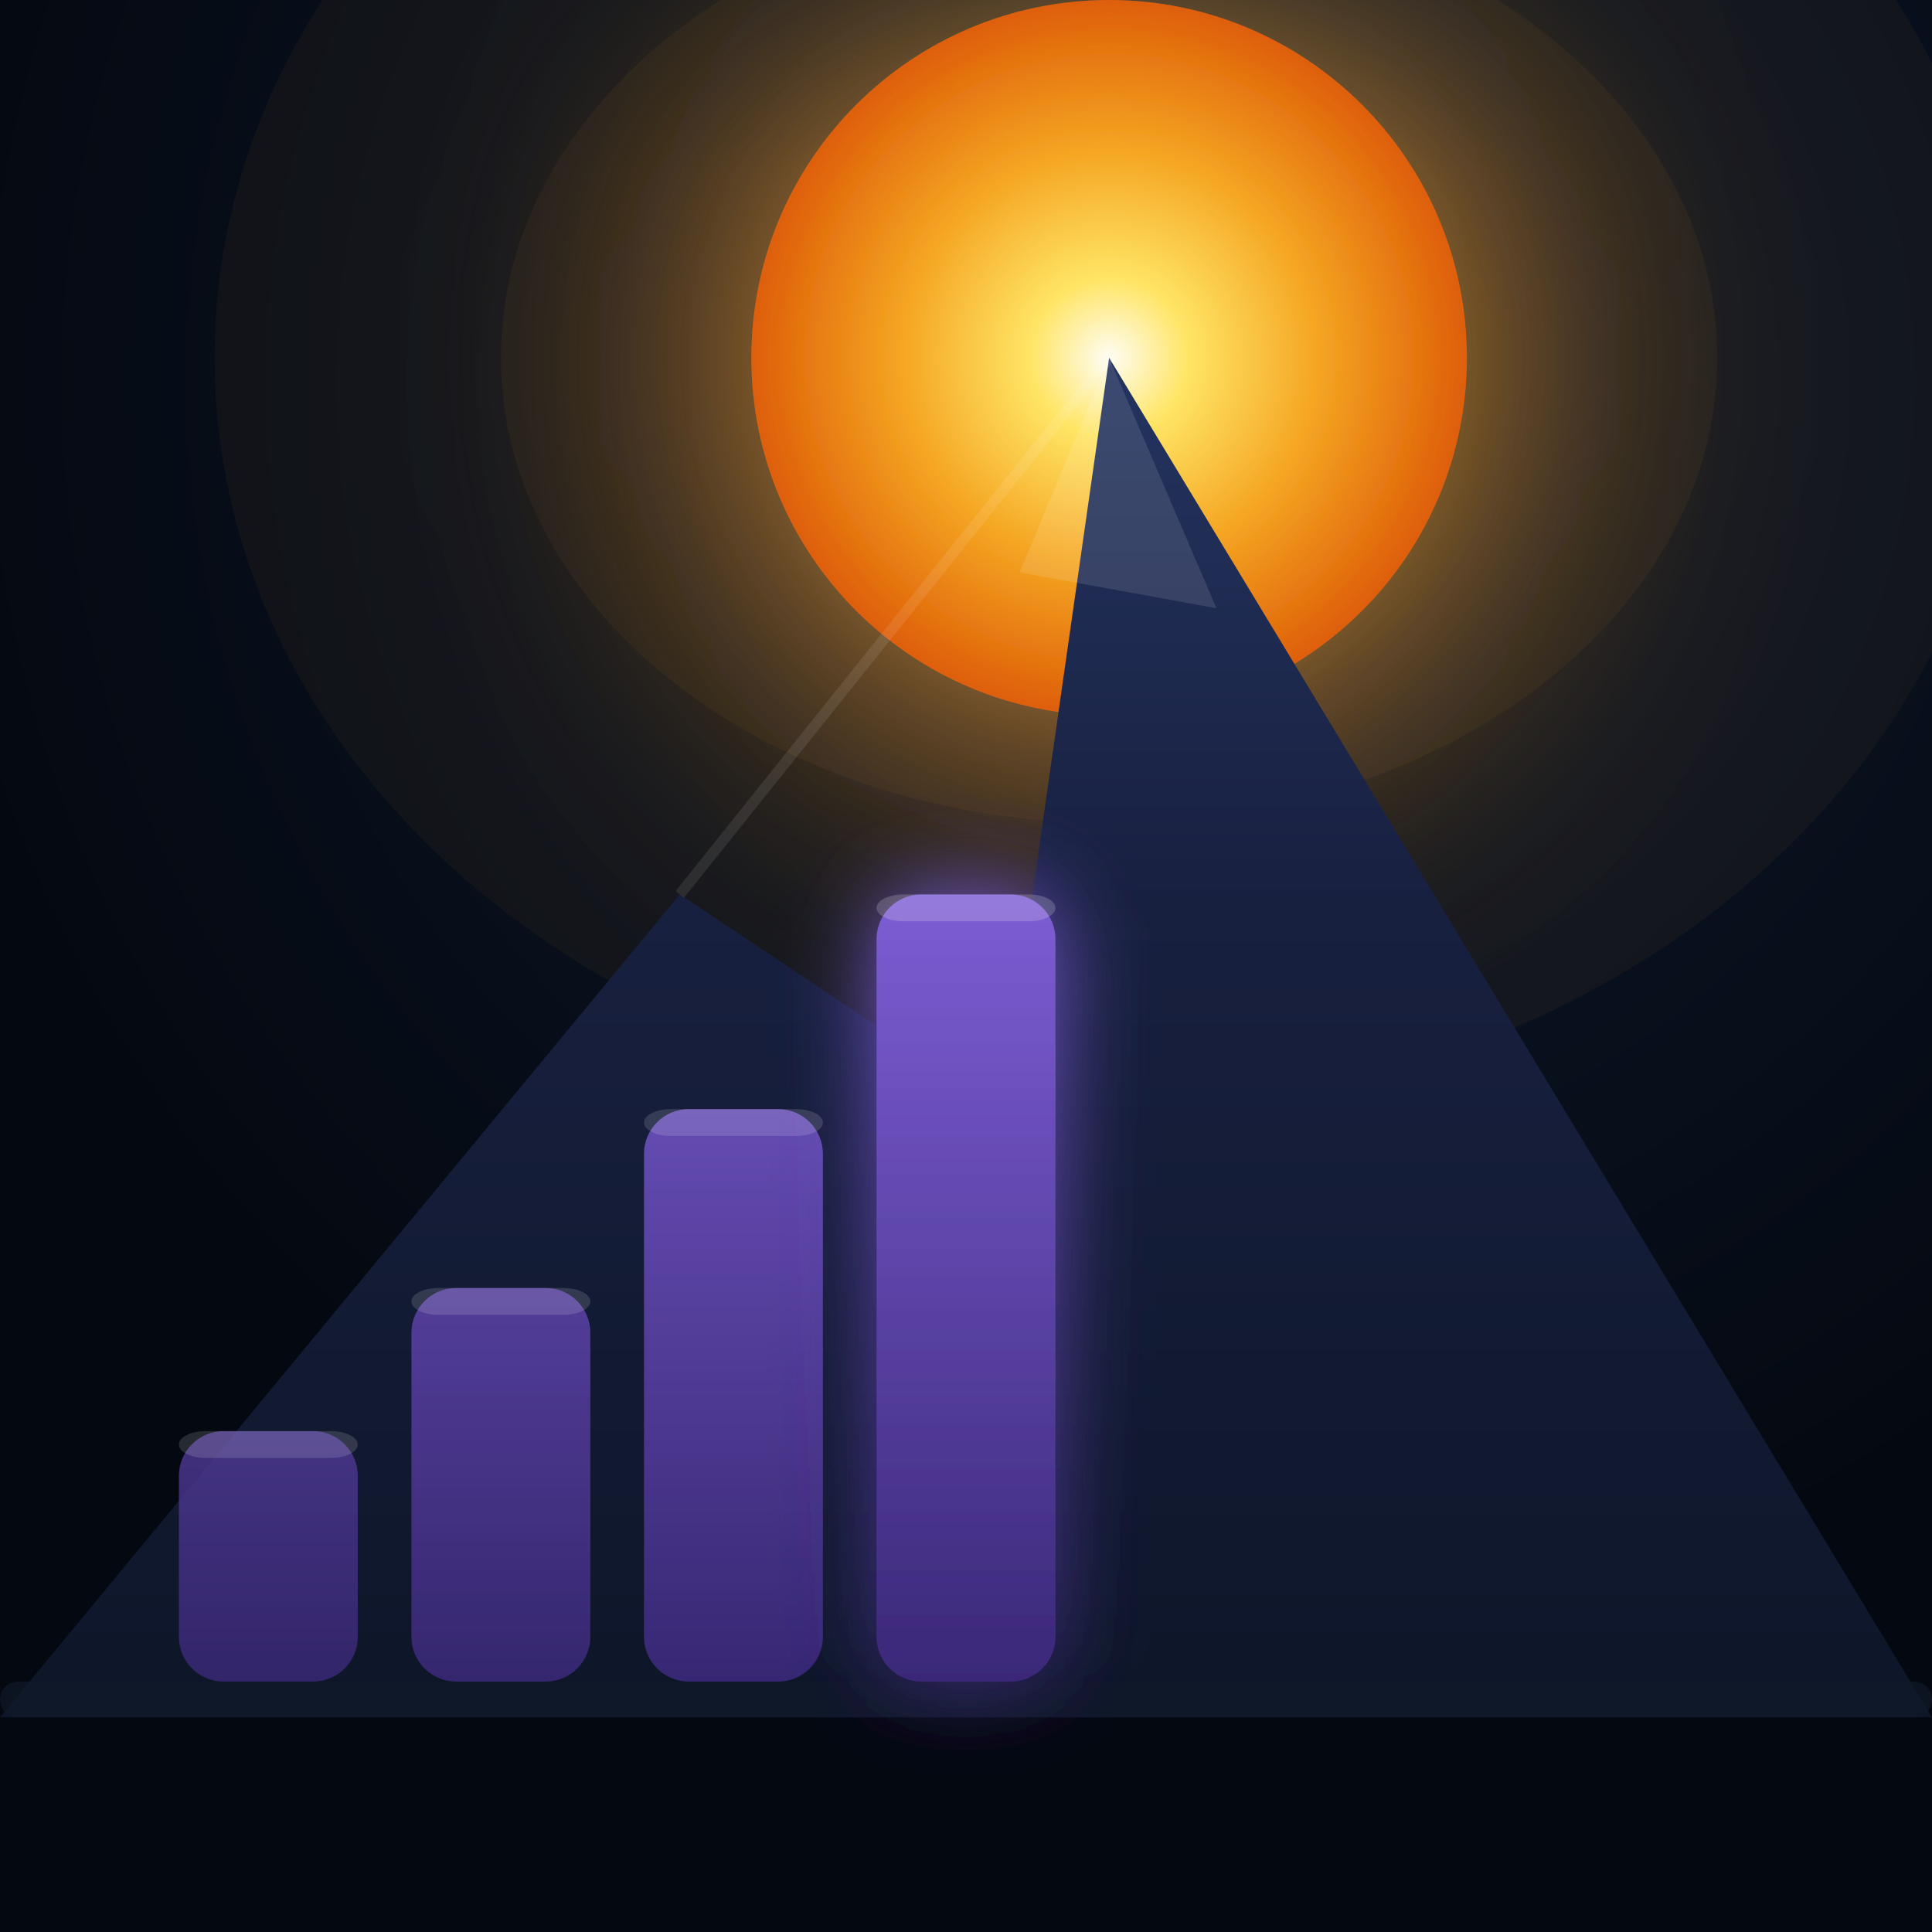
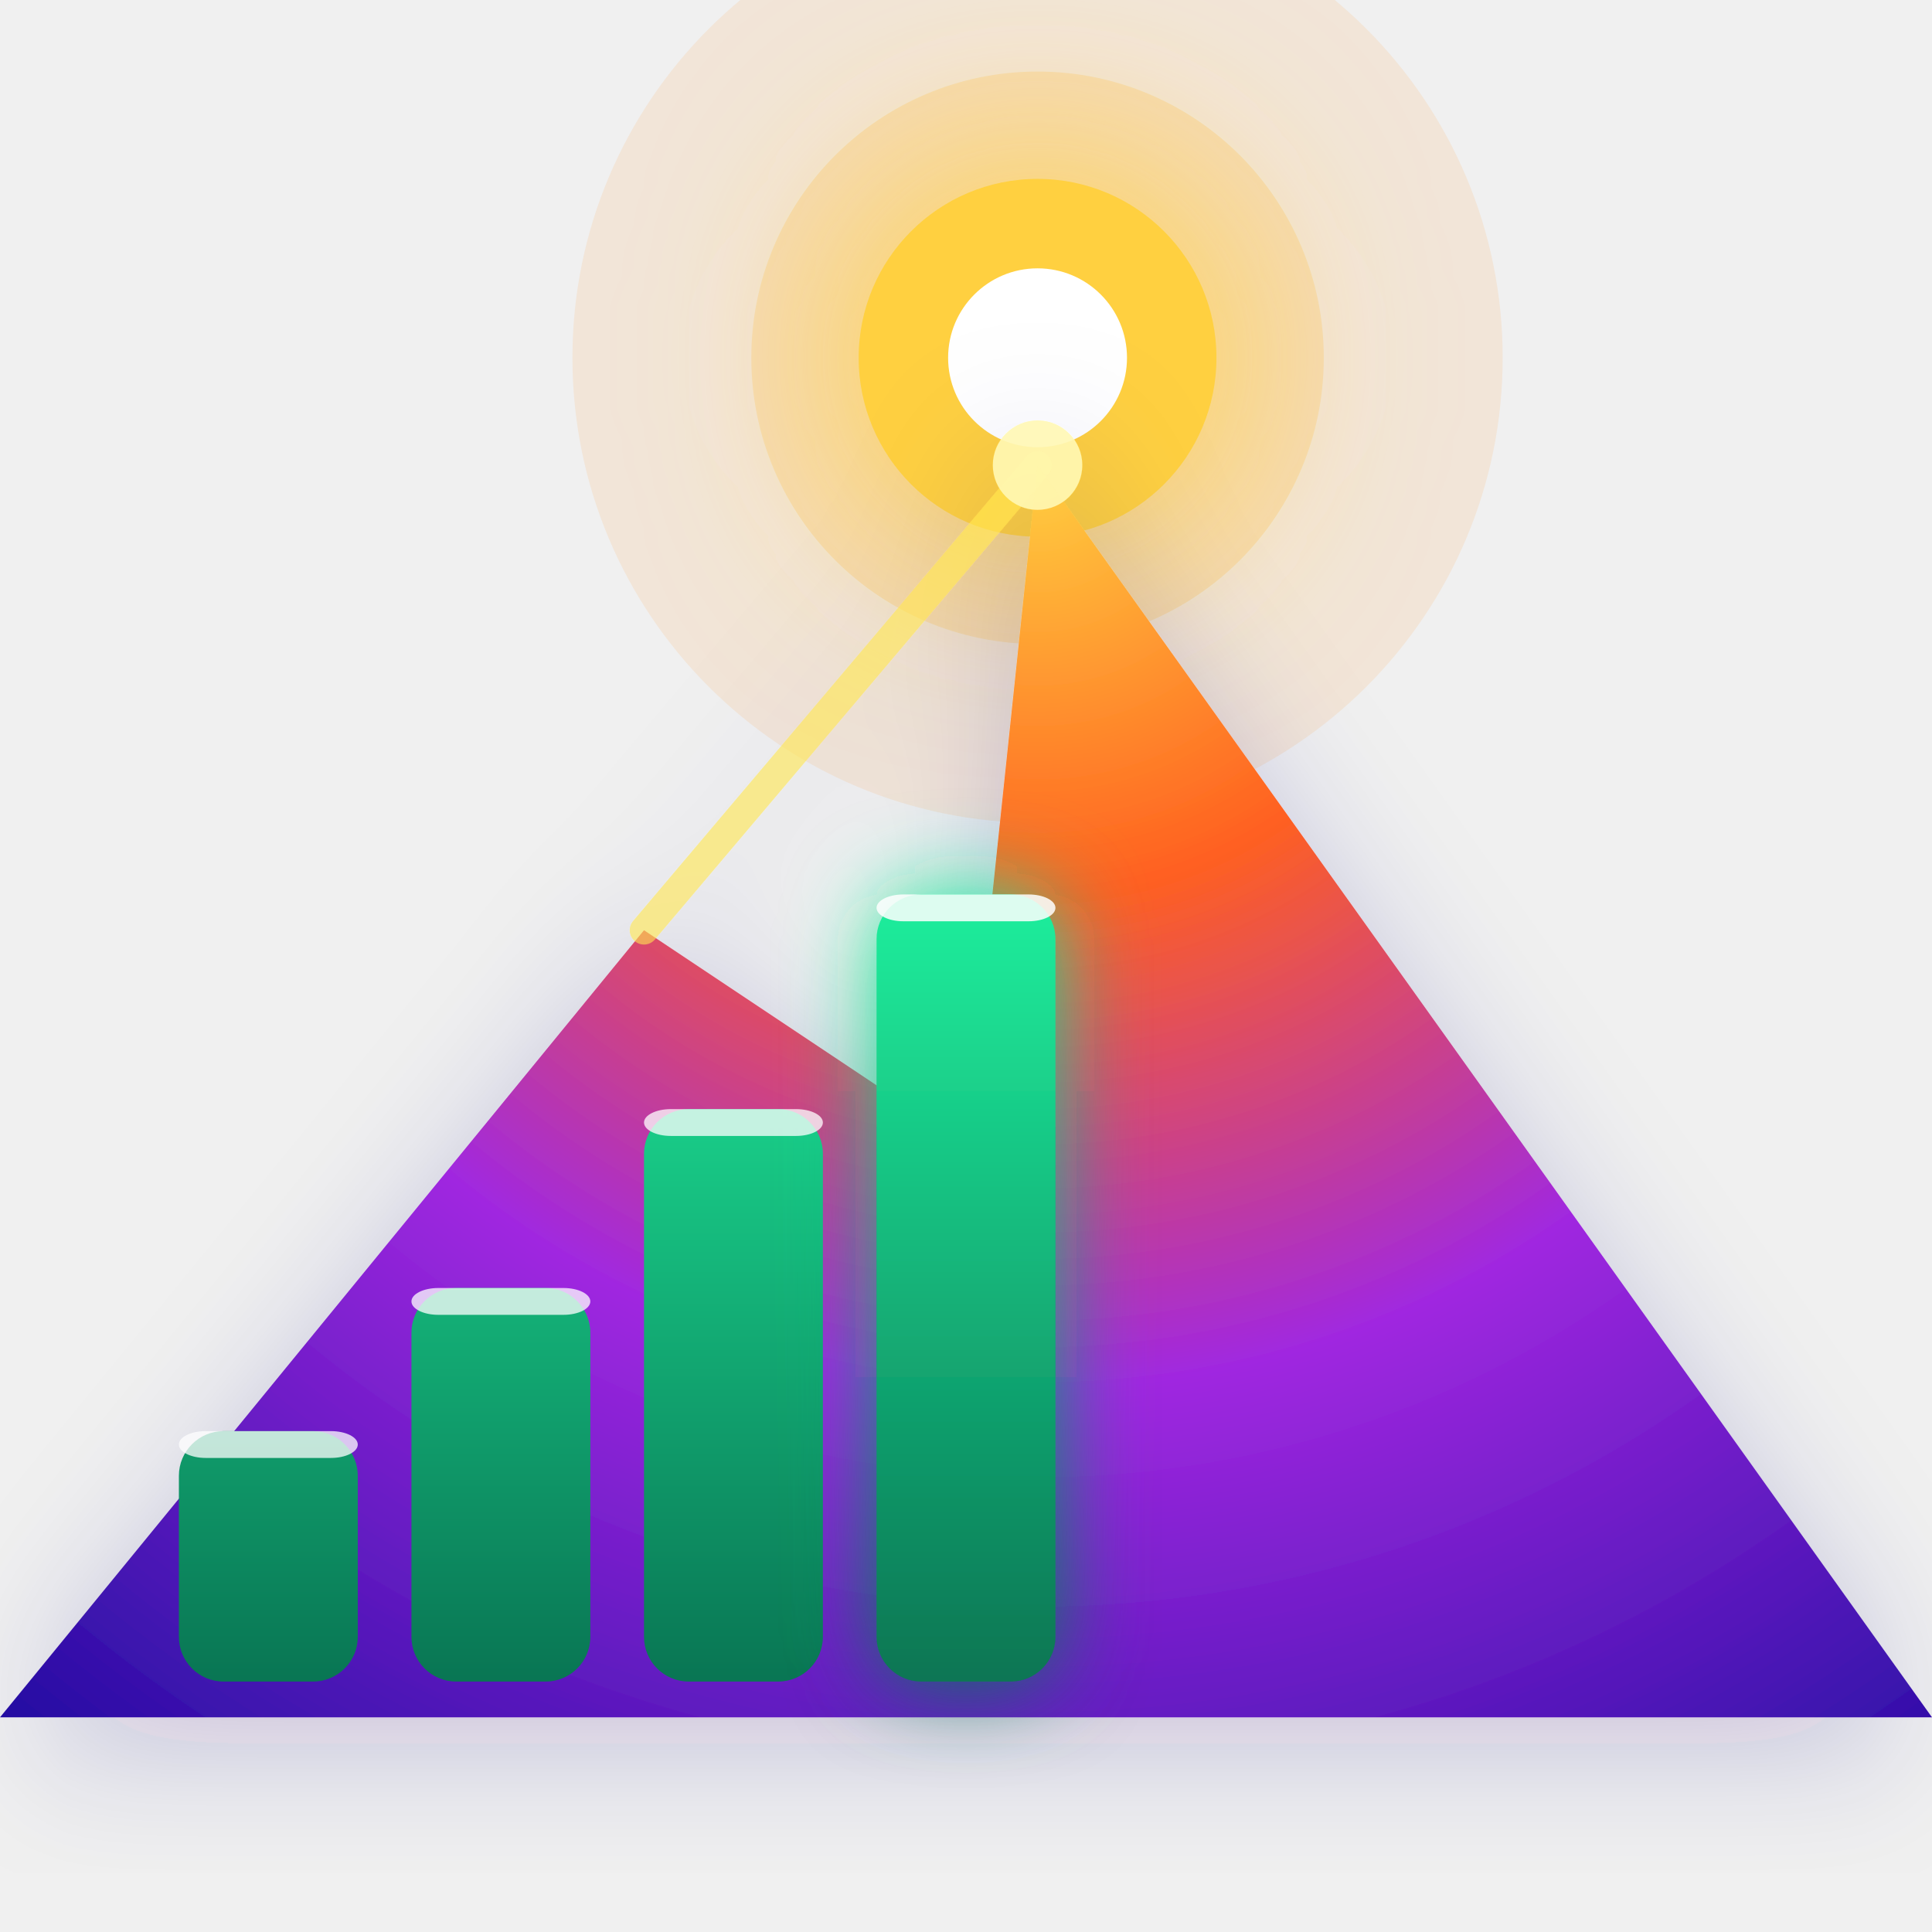
<svg xmlns="http://www.w3.org/2000/svg" viewBox="0 0 108 108" width="108" height="108">
  <defs>
-     <radialGradient id="bg" cx="62%" cy="20%" r="68%">
-       <stop offset="0%" stop-color="#1c2008" />
-       <stop offset="25%" stop-color="#0c1626" />
-       <stop offset="100%" stop-color="#040810" />
+     <radialGradient id="mtn" cx="58" cy="26" r="92" gradientUnits="userSpaceOnUse">
+       <stop offset="0%" stop-color="#FFD040" />
+       <stop offset="26%" stop-color="#FF6020" />
+       <stop offset="56%" stop-color="#A028E0" />
+       <stop offset="100%" stop-color="#200CA0" />
    </radialGradient>
-     <radialGradient id="sun" cx="50%" cy="50%" r="50%">
-       <stop offset="0%" stop-color="#fefdf4" />
-       <stop offset="22%" stop-color="#ffe566" />
-       <stop offset="58%" stop-color="#f5a623" />
-       <stop offset="100%" stop-color="#de5f08" />
-     </radialGradient>
-     <linearGradient id="mtn" x1="62" y1="20" x2="62" y2="96" gradientUnits="userSpaceOnUse">
-       <stop offset="0%" stop-color="#243460" />
-       <stop offset="40%" stop-color="#182040" />
-       <stop offset="100%" stop-color="#0d1628" />
+     <linearGradient id="bar" x1="0" y1="96" x2="0" y2="48" gradientUnits="userSpaceOnUse">
+       <stop offset="0%" stop-color="#087050" />
+       <stop offset="100%" stop-color="#20F4A0" />
    </linearGradient>
-     <linearGradient id="bar" x1="0" y1="94" x2="0" y2="48" gradientUnits="userSpaceOnUse">
-       <stop offset="0%" stop-color="#3a2878" />
-       <stop offset="100%" stop-color="#8060d8" />
-     </linearGradient>
-     <filter id="bloom" x="-130%" y="-130%" width="360%" height="360%">
-       <feGaussianBlur stdDeviation="10" result="b" />
+     <filter id="bloom" x="-200%" y="-200%" width="500%" height="500%">
+       <feGaussianBlur stdDeviation="6" result="b" />
      <feMerge>
        <feMergeNode in="b" />
        <feMergeNode in="SourceGraphic" />
      </feMerge>
    </filter>
-     <filter id="bargl" x="-80%" y="-80%" width="260%" height="260%">
+     <filter id="bgl" x="-100%" y="-80%" width="300%" height="260%">
      <feGaussianBlur stdDeviation="2.5" result="b" />
      <feMerge>
        <feMergeNode in="b" />
        <feMergeNode in="SourceGraphic" />
      </feMerge>
    </filter>
+     <filter id="sh" x="-12%" y="-12%" width="124%" height="124%">
+       <feDropShadow dx="0" dy="1.5" stdDeviation="4" flood-color="#30008A" flood-opacity="0.20" />
+     </filter>
  </defs>
-   <rect width="108" height="108" fill="url(#bg)" />
-   <ellipse cx="62" cy="20" rx="50" ry="42" fill="#f5a623" opacity="0.040" />
-   <ellipse cx="62" cy="20" rx="34" ry="26" fill="#f5a623" opacity="0.048" />
-   <ellipse cx="62" cy="20" rx="20" ry="15" fill="#f5a623" opacity="0.056" />
-   <circle cx="62" cy="20" r="20" fill="url(#sun)" filter="url(#bloom)" />
-   <path d="M0 96 L38 50 L56 62 L62 20 L108 96Z" fill="url(#mtn)" />
-   <path d="M62 20 L68 34 L57 32Z" fill="#ffffff" opacity="0.11" />
-   <path d="M38 50 L62 20" stroke="#ffffff" stroke-width="0.6" stroke-opacity="0.09" fill="none" />
-   <rect x="0" y="94" width="108" height="2" rx="1" fill="#101828" opacity="0.7" />
-   <rect x="10" y="80" width="10" height="14" rx="2.5" fill="url(#bar)" opacity="0.82" />
-   <rect x="23" y="72" width="10" height="22" rx="2.5" fill="url(#bar)" opacity="0.88" />
-   <rect x="36" y="62" width="10" height="32" rx="2.5" fill="url(#bar)" opacity="0.93" />
-   <rect x="49" y="50" width="10" height="44" rx="2.5" fill="url(#bar)" filter="url(#bargl)" />
-   <rect x="10" y="80" width="10" height="1.5" rx="1.5" fill="#ffffff" opacity="0.14" />
-   <rect x="23" y="72" width="10" height="1.5" rx="1.5" fill="#ffffff" opacity="0.14" />
-   <rect x="36" y="62" width="10" height="1.5" rx="1.5" fill="#ffffff" opacity="0.14" />
-   <rect x="49" y="50" width="10" height="1.5" rx="1.5" fill="#ffffff" opacity="0.18" />
+   <circle cx="58" cy="20" r="26" fill="#FF9020" opacity="0.12" />
+   <circle cx="58" cy="20" r="16" fill="#FFB020" opacity="0.20" />
+   <circle cx="58" cy="20" r="10" fill="#FFD040" filter="url(#bloom)" />
+   <circle cx="58" cy="20" r="5" fill="#FFFFFF" />
+   <g filter="url(#sh)">
+     <path d="M0 96 L36 52 L54 64 L58 26 L108 96Z" fill="url(#mtn)" />
+     <path d="M36 52 L58 26" stroke="rgba(255,230,80,0.60)" stroke-width="1.6" fill="none" stroke-linecap="round" />
+     <circle cx="58" cy="26" r="2.5" fill="rgba(255,248,180,0.90)" />
+   </g>
+   <rect x="10" y="80" width="10" height="14" rx="2.5" fill="url(#bar)" />
+   <rect x="23" y="72" width="10" height="22" rx="2.5" fill="url(#bar)" />
+   <rect x="36" y="62" width="10" height="32" rx="2.5" fill="url(#bar)" />
+   <rect x="49" y="50" width="10" height="44" rx="2.5" fill="url(#bar)" filter="url(#bgl)" />
+   <rect x="10" y="80" width="10" height="1.5" rx="1.5" fill="rgba(255,255,255,0.75)" />
+   <rect x="23" y="72" width="10" height="1.5" rx="1.5" fill="rgba(255,255,255,0.75)" />
+   <rect x="36" y="62" width="10" height="1.5" rx="1.5" fill="rgba(255,255,255,0.75)" />
+   <rect x="49" y="50" width="10" height="1.5" rx="1.5" fill="rgba(255,255,255,0.85)" />
</svg>
